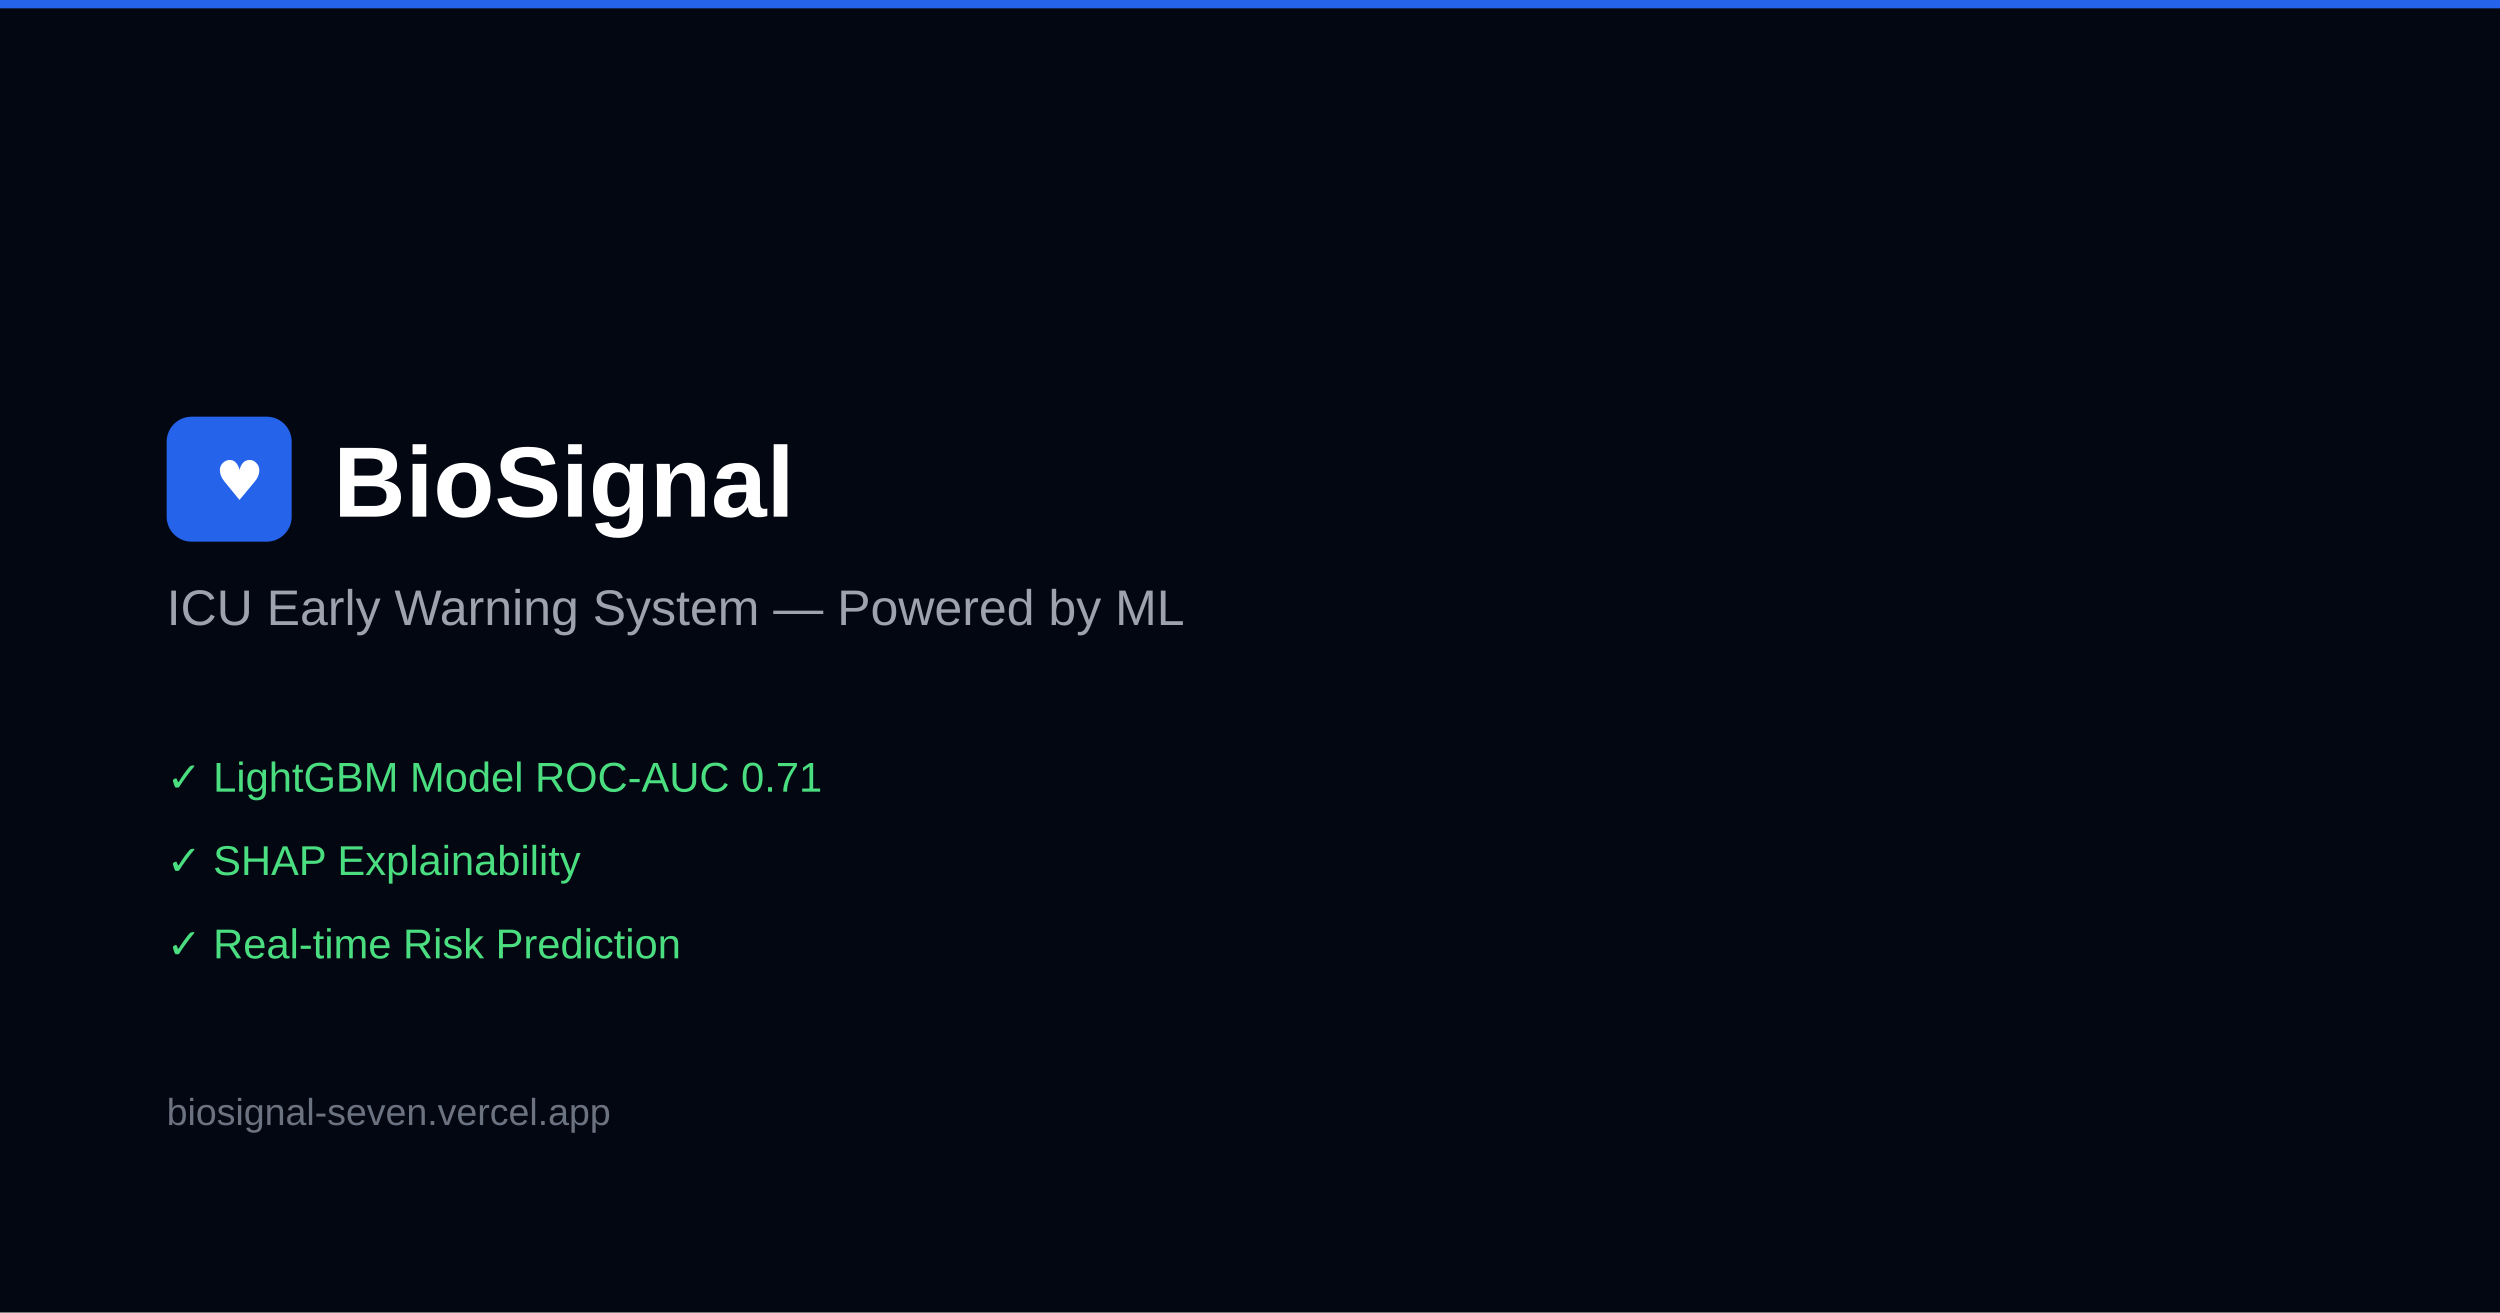
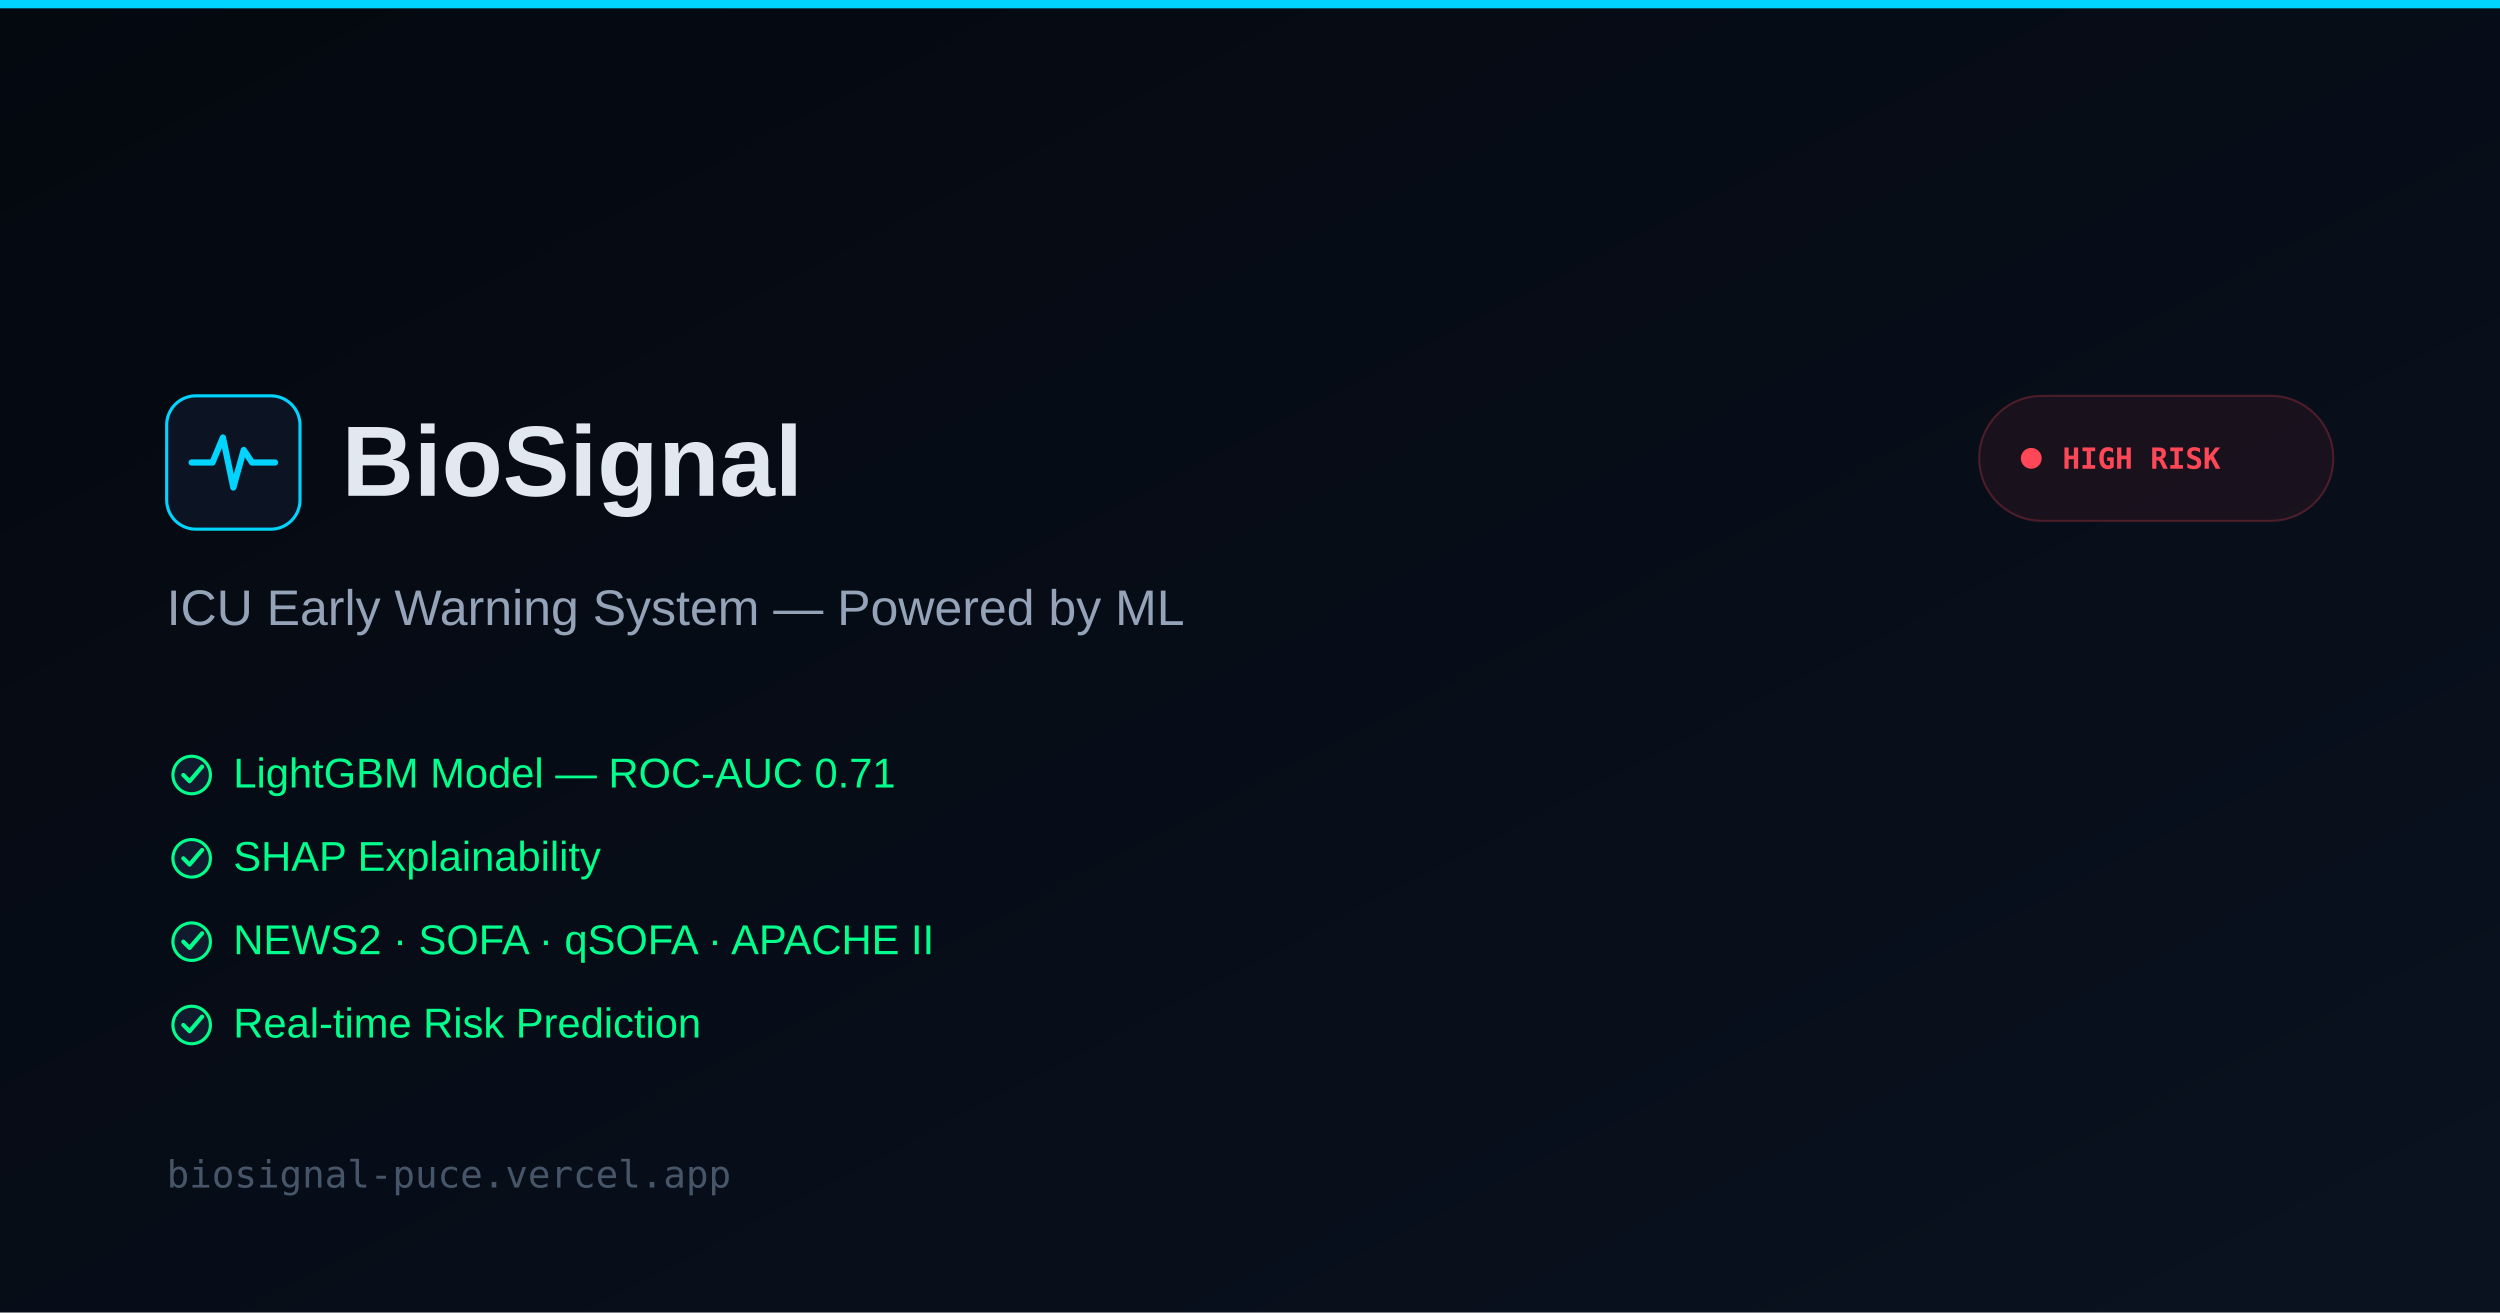
<svg xmlns="http://www.w3.org/2000/svg" width="1200" height="630" viewBox="0 0 1200 630">
-   <rect width="1200" height="630" fill="#030712" />
-   <rect width="1200" height="4" fill="#2563eb" />
-   <rect x="80" y="200" width="60" height="60" rx="12" fill="#2563eb" />
-   <text x="115" y="242" font-family="monospace" font-size="32" fill="white" text-anchor="middle">♥</text>
-   <text x="160" y="248" font-family="Arial" font-size="48" font-weight="bold" fill="white">BioSignal</text>
-   <text x="80" y="300" font-family="Arial" font-size="24" fill="#9ca3af">ICU Early Warning System — Powered by ML</text>
-   <text x="80" y="380" font-family="Arial" font-size="20" fill="#4ade80">✓ LightGBM Model  ROC-AUC 0.71</text>
-   <text x="80" y="420" font-family="Arial" font-size="20" fill="#4ade80">✓ SHAP Explainability</text>
-   <text x="80" y="460" font-family="Arial" font-size="20" fill="#4ade80">✓ Real-time Risk Prediction</text>
-   <text x="80" y="540" font-family="Arial" font-size="18" fill="#6b7280">biosignal-seven.vercel.app</text>
+   <defs>
+     <linearGradient id="bgGrad" x1="0%" y1="0%" x2="100%" y2="100%">
+       <stop offset="0%" stop-color="#04080f" />
+       <stop offset="100%" stop-color="#0a1220" />
+     </linearGradient>
+   </defs>
+   <rect width="1200" height="630" fill="url(#bgGrad)" />
+   <rect width="1200" height="4" fill="#00d4ff" />
+   <rect x="80" y="190" width="64" height="64" rx="14" fill="#0c1424" stroke="#00d4ff" stroke-width="1.5" />
+   <polyline points="92,222 102,222 107,210 112,234 117,216 121,222 132,222" fill="none" stroke="#00d4ff" stroke-width="3" stroke-linecap="round" stroke-linejoin="round" />
+   <text x="164" y="238" font-family="Arial, sans-serif" font-size="48" font-weight="800" fill="#e2e8f0">BioSignal</text>
+   <text x="80" y="300" font-family="Arial, sans-serif" font-size="24" fill="#94a3b8">ICU Early Warning System — Powered by ML</text>
+   <circle cx="92" cy="372" r="9" fill="#101b2d" stroke="#00ff8c" stroke-width="1.5" />
+   <path d="M88,372 L91,375 L97,368" stroke="#00ff8c" stroke-width="2" fill="none" stroke-linecap="round" stroke-linejoin="round" />
+   <text x="112" y="378" font-family="Arial, sans-serif" font-size="20" fill="#00ff8c">LightGBM Model — ROC-AUC 0.71</text>
+   <circle cx="92" cy="412" r="9" fill="#101b2d" stroke="#00ff8c" stroke-width="1.5" />
+   <path d="M88,412 L91,415 L97,408" stroke="#00ff8c" stroke-width="2" fill="none" stroke-linecap="round" stroke-linejoin="round" />
+   <text x="112" y="418" font-family="Arial, sans-serif" font-size="20" fill="#00ff8c">SHAP Explainability</text>
+   <circle cx="92" cy="452" r="9" fill="#101b2d" stroke="#00ff8c" stroke-width="1.5" />
+   <path d="M88,452 L91,455 L97,448" stroke="#00ff8c" stroke-width="2" fill="none" stroke-linecap="round" stroke-linejoin="round" />
+   <text x="112" y="458" font-family="Arial, sans-serif" font-size="20" fill="#00ff8c">NEWS2 · SOFA · qSOFA · APACHE II</text>
+   <circle cx="92" cy="492" r="9" fill="#101b2d" stroke="#00ff8c" stroke-width="1.5" />
+   <path d="M88,492 L91,495 L97,488" stroke="#00ff8c" stroke-width="2" fill="none" stroke-linecap="round" stroke-linejoin="round" />
+   <text x="112" y="498" font-family="Arial, sans-serif" font-size="20" fill="#00ff8c">Real-time Risk Prediction</text>
+   <text x="80" y="570" font-family="monospace" font-size="18" fill="#475569">biosignal-puce.vercel.app</text>
+   <rect x="950" y="190" width="170" height="60" rx="30" fill="#ff475712" stroke="#ff475740" stroke-width="1" />
+   <circle cx="975" cy="220" r="5" fill="#ff4757" />
+   <text x="990" y="225" font-family="monospace" font-size="14" font-weight="600" fill="#ff4757">HIGH RISK</text>
+   <text x="1035" y="225" font-family="monospace" font-size="14" fill="#ff4757" />
+   <text x="975" y="240" font-family="monospace" font-size="12" fill="#64748b" />
</svg>
